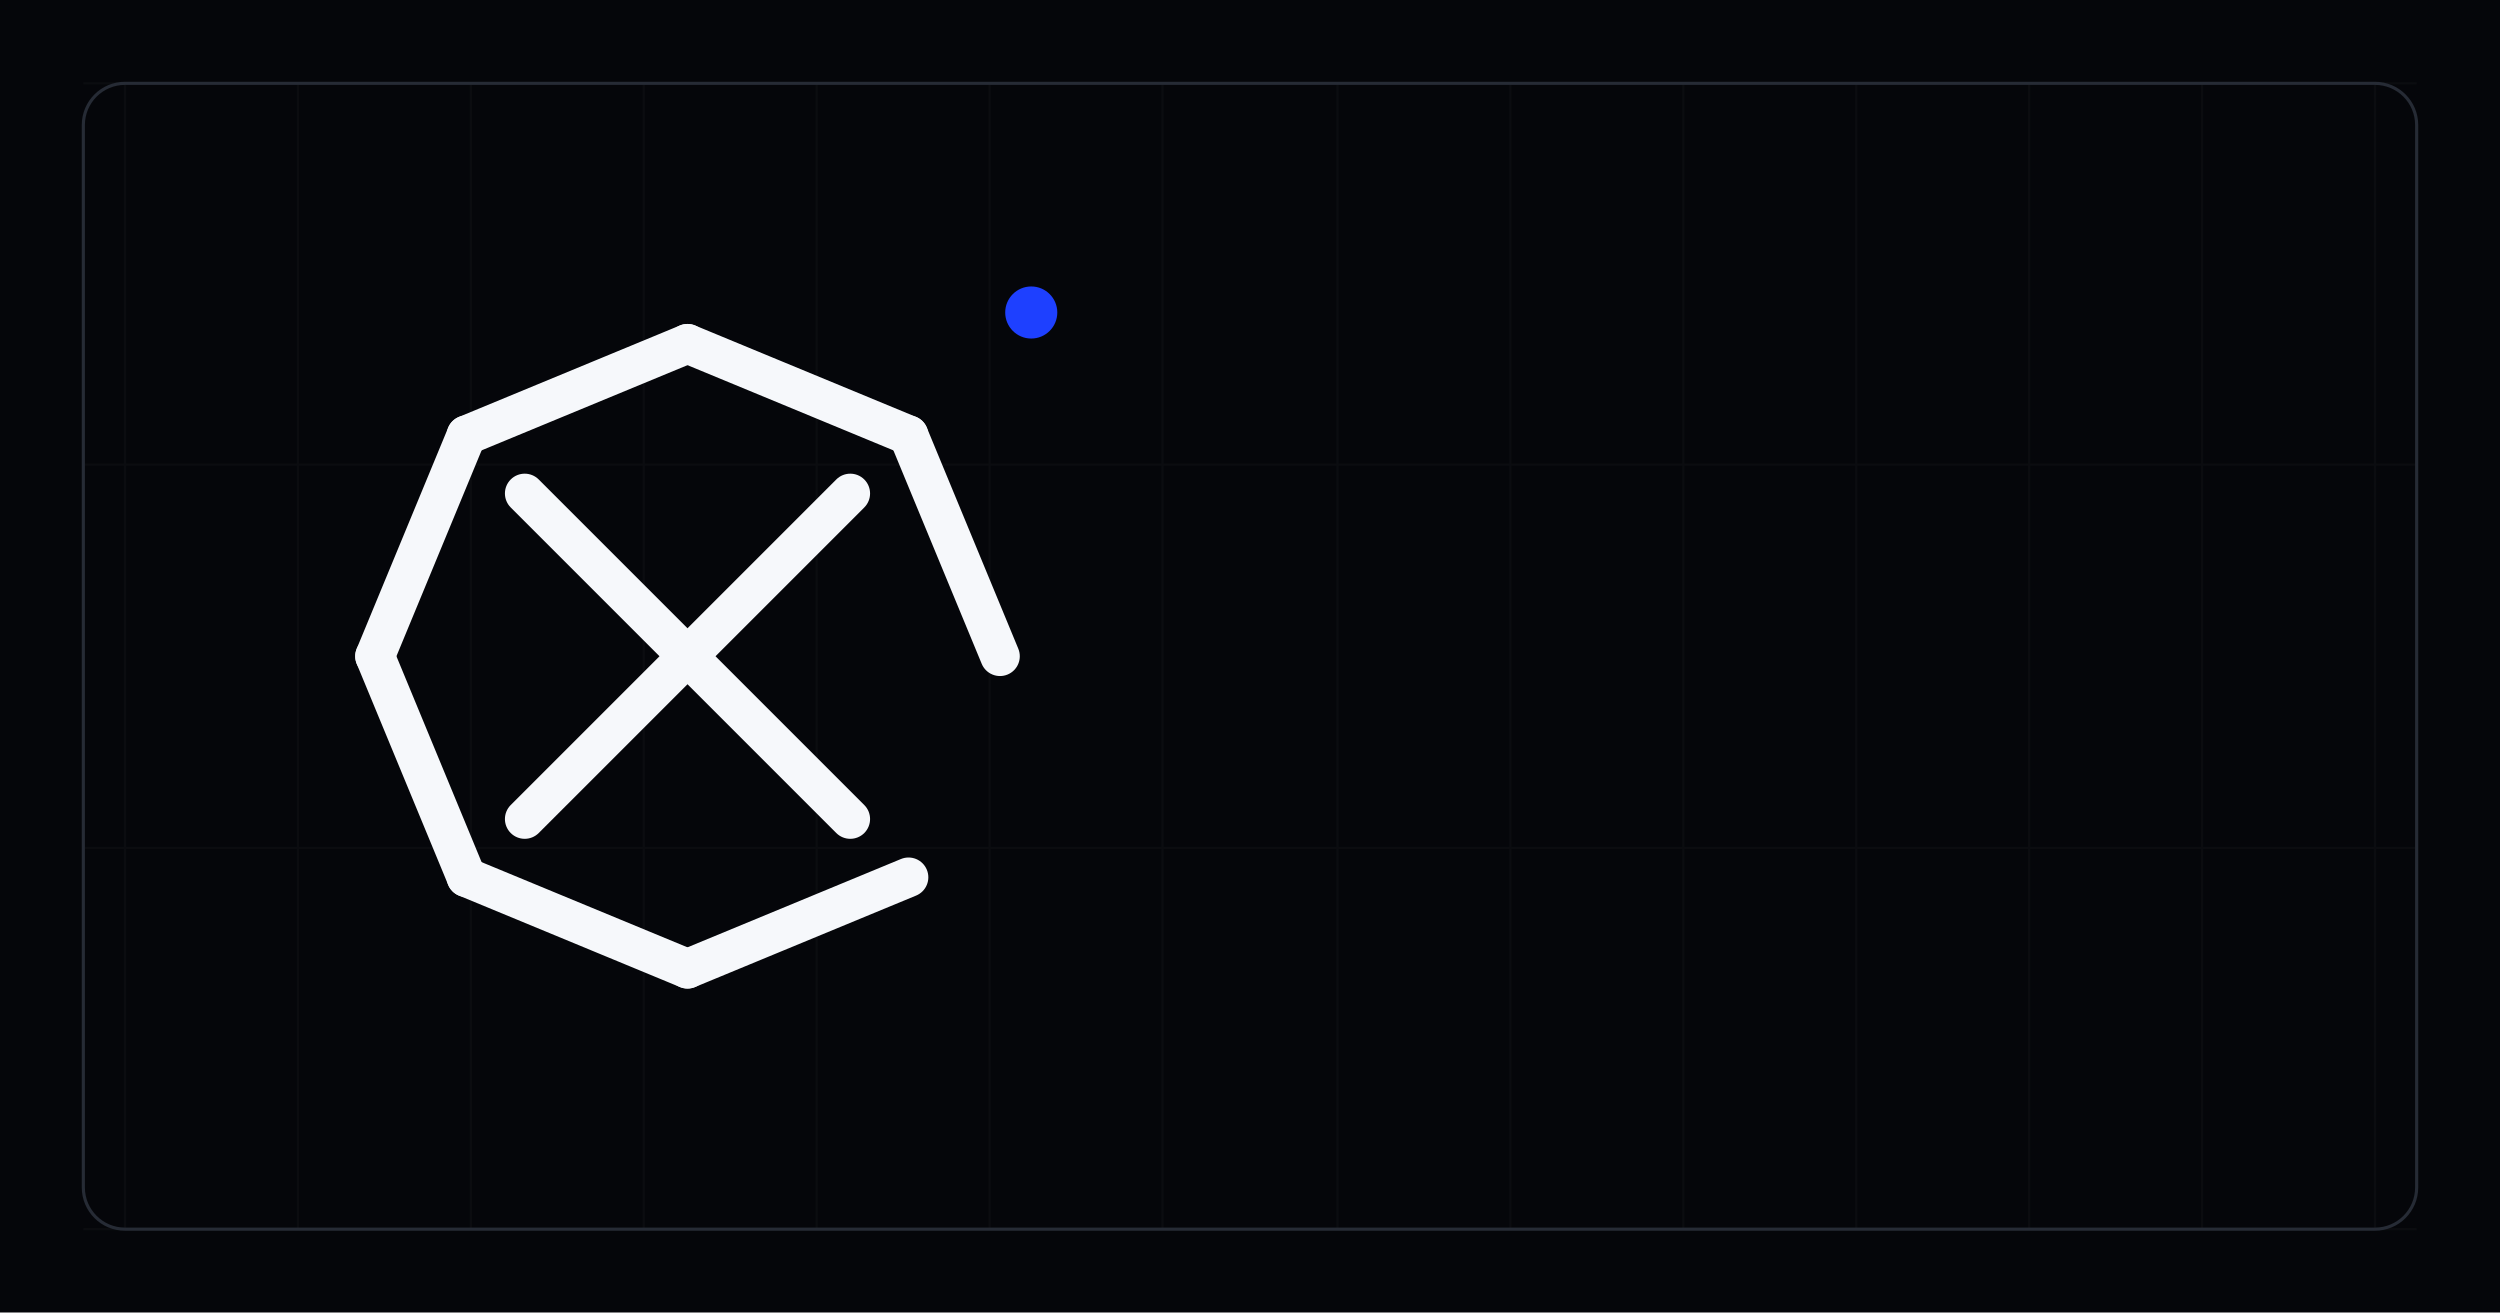
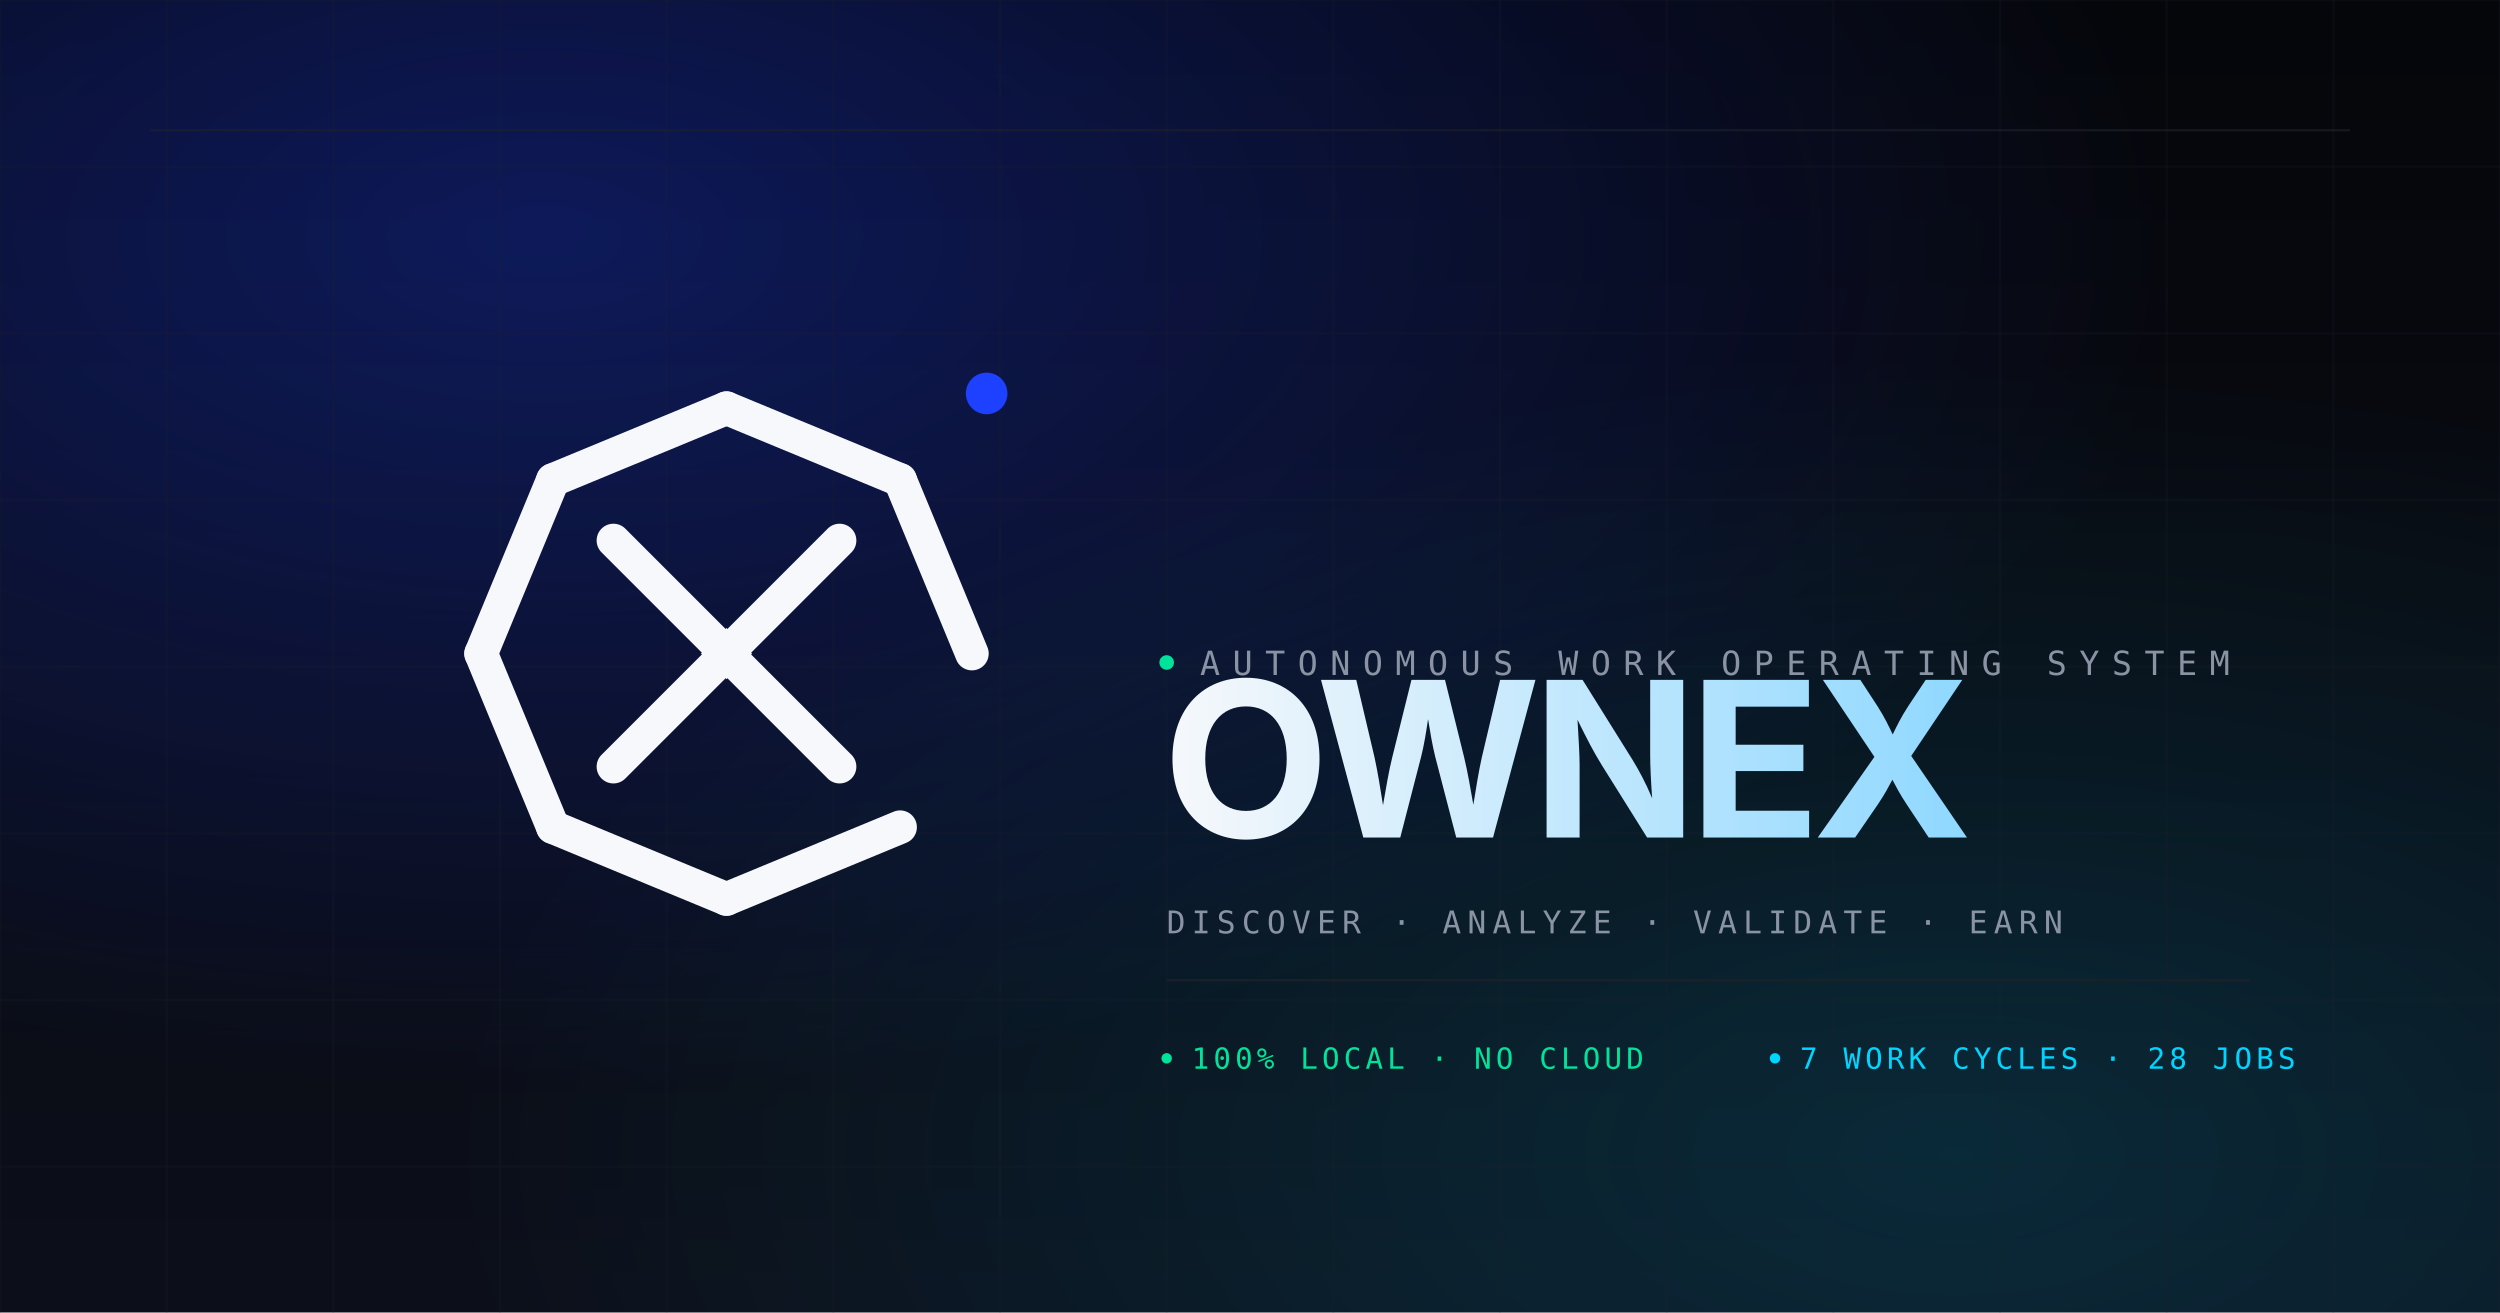
<svg xmlns="http://www.w3.org/2000/svg" width="1200" height="630" viewBox="0 0 1200 630">
-   <rect x="0" y="0" width="1200" height="630" fill="#05060A" />
-   <line x1="60" y1="40" x2="60" y2="590" stroke="#0B0C10" stroke-width="1" />
-   <line x1="143" y1="40" x2="143" y2="590" stroke="#0B0C10" stroke-width="1" />
-   <line x1="226" y1="40" x2="226" y2="590" stroke="#0B0C10" stroke-width="1" />
-   <line x1="309" y1="40" x2="309" y2="590" stroke="#0B0C10" stroke-width="1" />
-   <line x1="392" y1="40" x2="392" y2="590" stroke="#0B0C10" stroke-width="1" />
-   <line x1="475" y1="40" x2="475" y2="590" stroke="#0B0C10" stroke-width="1" />
-   <line x1="558" y1="40" x2="558" y2="590" stroke="#0B0C10" stroke-width="1" />
-   <line x1="642" y1="40" x2="642" y2="590" stroke="#0B0C10" stroke-width="1" />
-   <line x1="725" y1="40" x2="725" y2="590" stroke="#0B0C10" stroke-width="1" />
-   <line x1="808" y1="40" x2="808" y2="590" stroke="#0B0C10" stroke-width="1" />
-   <line x1="891" y1="40" x2="891" y2="590" stroke="#0B0C10" stroke-width="1" />
-   <line x1="974" y1="40" x2="974" y2="590" stroke="#0B0C10" stroke-width="1" />
-   <line x1="1057" y1="40" x2="1057" y2="590" stroke="#0B0C10" stroke-width="1" />
-   <line x1="1140" y1="40" x2="1140" y2="590" stroke="#0B0C10" stroke-width="1" />
-   <line x1="40" y1="40" x2="1160" y2="40" stroke="#0B0C10" stroke-width="1" />
-   <line x1="40" y1="223" x2="1160" y2="223" stroke="#0B0C10" stroke-width="1" />
-   <line x1="40" y1="407" x2="1160" y2="407" stroke="#0B0C10" stroke-width="1" />
-   <line x1="40" y1="590" x2="1160" y2="590" stroke="#0B0C10" stroke-width="1" />
-   <line x1="40" y1="773" x2="1160" y2="773" stroke="#0B0C10" stroke-width="1" />
-   <rect x="40" y="40" width="1120" height="550" rx="20" fill="none" stroke="#262B35" stroke-width="1.5" />
-   <g>
-     <line x1="436.1" y1="421.1" x2="330.0" y2="465.0" stroke="#F6F8FB" stroke-width="19.0" stroke-linecap="round" />
-     <line x1="330.0" y1="465.0" x2="223.9" y2="421.1" stroke="#F6F8FB" stroke-width="19.0" stroke-linecap="round" />
-     <line x1="223.9" y1="421.1" x2="180.0" y2="315.0" stroke="#F6F8FB" stroke-width="19.0" stroke-linecap="round" />
-     <line x1="180.0" y1="315.0" x2="223.9" y2="208.9" stroke="#F6F8FB" stroke-width="19.0" stroke-linecap="round" />
-     <line x1="223.9" y1="208.9" x2="330.0" y2="165.0" stroke="#F6F8FB" stroke-width="19.0" stroke-linecap="round" />
-     <line x1="330.0" y1="165.0" x2="436.1" y2="208.9" stroke="#F6F8FB" stroke-width="19.0" stroke-linecap="round" />
-     <line x1="436.1" y1="208.9" x2="480.0" y2="315.0" stroke="#F6F8FB" stroke-width="19.0" stroke-linecap="round" />
-     <rect x="320.5" y="195.0" width="19.0" height="240.0" rx="9.5" fill="#F6F8FB" transform="rotate(45 330 315)" />
-     <rect x="320.5" y="195.0" width="19.0" height="240.0" rx="9.5" fill="#F6F8FB" transform="rotate(-45 330 315)" />
-     <circle cx="495.0" cy="150.0" r="12.5" fill="#1E40FF" />
-     <rect x="325.8" y="310.8" width="8.4" height="8.4" fill="#F6F8FB" transform="rotate(45 330 315)" />
+   <defs>
+     <linearGradient id="bg" x1="0" y1="0" x2="0" y2="1">
+       <stop offset="0" stop-color="#05060A" />
+       <stop offset="1" stop-color="#0C0F1A" />
+     </linearGradient>
+     <radialGradient id="glowBlue" cx="0.22" cy="0.18" r="0.65">
+       <stop offset="0" stop-color="rgba(30,64,255,0.32)" />
+       <stop offset="1" stop-color="rgba(30,64,255,0)" />
+     </radialGradient>
+     <radialGradient id="glowCyan" cx="0.78" cy="0.88" r="0.6">
+       <stop offset="0" stop-color="rgba(0,213,255,0.14)" />
+       <stop offset="1" stop-color="rgba(0,213,255,0)" />
+     </radialGradient>
+     <linearGradient id="titleText" x1="0" y1="0" x2="1" y2="0">
+       <stop offset="0" stop-color="#F6F8FB" />
+       <stop offset="1" stop-color="#8FD8FF" />
+     </linearGradient>
+   </defs>
+   <rect width="1200" height="630" fill="url(#bg)" />
+   <rect width="1200" height="630" fill="url(#glowBlue)" />
+   <rect width="1200" height="630" fill="url(#glowCyan)" />
+   <g opacity="0.5">
+     <line x1="0" y1="0" x2="0" y2="630" stroke="rgba(28,32,40,0.45)" stroke-width="1" />
+     <line x1="80" y1="0" x2="80" y2="630" stroke="rgba(28,32,40,0.45)" stroke-width="1" />
+     <line x1="160" y1="0" x2="160" y2="630" stroke="rgba(28,32,40,0.45)" stroke-width="1" />
+     <line x1="240" y1="0" x2="240" y2="630" stroke="rgba(28,32,40,0.45)" stroke-width="1" />
+     <line x1="320" y1="0" x2="320" y2="630" stroke="rgba(28,32,40,0.45)" stroke-width="1" />
+     <line x1="400" y1="0" x2="400" y2="630" stroke="rgba(28,32,40,0.45)" stroke-width="1" />
+     <line x1="480" y1="0" x2="480" y2="630" stroke="rgba(28,32,40,0.45)" stroke-width="1" />
+     <line x1="560" y1="0" x2="560" y2="630" stroke="rgba(28,32,40,0.45)" stroke-width="1" />
+     <line x1="640" y1="0" x2="640" y2="630" stroke="rgba(28,32,40,0.45)" stroke-width="1" />
+     <line x1="720" y1="0" x2="720" y2="630" stroke="rgba(28,32,40,0.45)" stroke-width="1" />
+     <line x1="800" y1="0" x2="800" y2="630" stroke="rgba(28,32,40,0.45)" stroke-width="1" />
+     <line x1="880" y1="0" x2="880" y2="630" stroke="rgba(28,32,40,0.45)" stroke-width="1" />
+     <line x1="960" y1="0" x2="960" y2="630" stroke="rgba(28,32,40,0.45)" stroke-width="1" />
+     <line x1="1040" y1="0" x2="1040" y2="630" stroke="rgba(28,32,40,0.45)" stroke-width="1" />
+     <line x1="1120" y1="0" x2="1120" y2="630" stroke="rgba(28,32,40,0.45)" stroke-width="1" />
+     <line x1="1200" y1="0" x2="1200" y2="630" stroke="rgba(28,32,40,0.45)" stroke-width="1" />
+     <line x1="0" y1="0" x2="1200" y2="0" stroke="rgba(28,32,40,0.45)" stroke-width="1" />
+     <line x1="0" y1="80" x2="1200" y2="80" stroke="rgba(28,32,40,0.45)" stroke-width="1" />
+     <line x1="0" y1="160" x2="1200" y2="160" stroke="rgba(28,32,40,0.45)" stroke-width="1" />
+     <line x1="0" y1="240" x2="1200" y2="240" stroke="rgba(28,32,40,0.45)" stroke-width="1" />
+     <line x1="0" y1="320" x2="1200" y2="320" stroke="rgba(28,32,40,0.45)" stroke-width="1" />
+     <line x1="0" y1="400" x2="1200" y2="400" stroke="rgba(28,32,40,0.45)" stroke-width="1" />
+     <line x1="0" y1="480" x2="1200" y2="480" stroke="rgba(28,32,40,0.45)" stroke-width="1" />
+     <line x1="0" y1="560" x2="1200" y2="560" stroke="rgba(28,32,40,0.45)" stroke-width="1" />
+   </g>
+   <rect x="72" y="62" width="1056" height="1" fill="#1C2028" opacity="0.7" />
+   <g transform="translate(190, 155) scale(0.62)">
+     <svg width="512" height="512" viewBox="0 0 512 512">
+       <line x1="390.4" y1="390.4" x2="256.0" y2="446.0" stroke="#F6F8FB" stroke-width="26.0" stroke-linecap="round" />
+       <line x1="256.0" y1="446.0" x2="121.6" y2="390.4" stroke="#F6F8FB" stroke-width="26.0" stroke-linecap="round" />
+       <line x1="121.6" y1="390.4" x2="66.0" y2="256.0" stroke="#F6F8FB" stroke-width="26.0" stroke-linecap="round" />
+       <line x1="66.0" y1="256.0" x2="121.6" y2="121.6" stroke="#F6F8FB" stroke-width="26.0" stroke-linecap="round" />
+       <line x1="121.6" y1="121.6" x2="256.0" y2="66.0" stroke="#F6F8FB" stroke-width="26.0" stroke-linecap="round" />
+       <line x1="256.0" y1="66.0" x2="390.4" y2="121.6" stroke="#F6F8FB" stroke-width="26.0" stroke-linecap="round" />
+       <line x1="390.4" y1="121.6" x2="446.0" y2="256.0" stroke="#F6F8FB" stroke-width="26.0" stroke-linecap="round" />
+       <rect x="243.0" y="119.2" width="26.0" height="273.6" rx="13.0" fill="#F6F8FB" transform="rotate(45 256.0 256.0)" />
+       <rect x="243.0" y="119.2" width="26.0" height="273.6" rx="13.0" fill="#F6F8FB" transform="rotate(-45 256.0 256.0)" />
+       <circle cx="457.4" cy="54.6" r="16.1" fill="#1E40FF" />
+       <rect x="242.0" y="242.0" width="28" height="28" fill="#F6F8FB" transform="rotate(45 256.0 256.0)" />
+     </svg>
+   </g>
+   <circle cx="560" cy="318" r="3.5" fill="#00E39A" />
+   <text x="576" y="324" font-family="'JetBrains Mono','DejaVu Sans Mono',monospace" font-size="16" font-weight="500" letter-spacing="6" fill="#8A93A3">AUTONOMOUS WORK OPERATING SYSTEM</text>
+   <text x="558" y="402" font-family="'Space Grotesk','Inter',sans-serif" font-size="104" font-weight="700" letter-spacing="-4" fill="url(#titleText)">OWNEX</text>
+   <text x="560" y="448" font-family="'JetBrains Mono','DejaVu Sans Mono',monospace" font-size="15" letter-spacing="3" fill="#8A93A3">DISCOVER · ANALYZE · VALIDATE · EARN</text>
+   <rect x="560" y="470" width="520" height="1" fill="#1C2028" />
+   <g font-family="'JetBrains Mono','DejaVu Sans Mono',monospace" font-size="14" letter-spacing="2">
+     <circle cx="560" cy="508" r="2.5" fill="#00E39A" />
+     <text x="572" y="513" fill="#00E39A">100% LOCAL · NO CLOUD</text>
+     <circle cx="852" cy="508" r="2.5" fill="#00D5FF" />
+     <text x="864" y="513" fill="#00D5FF">7 WORK CYCLES · 28 JOBS</text>
  </g>
</svg>
